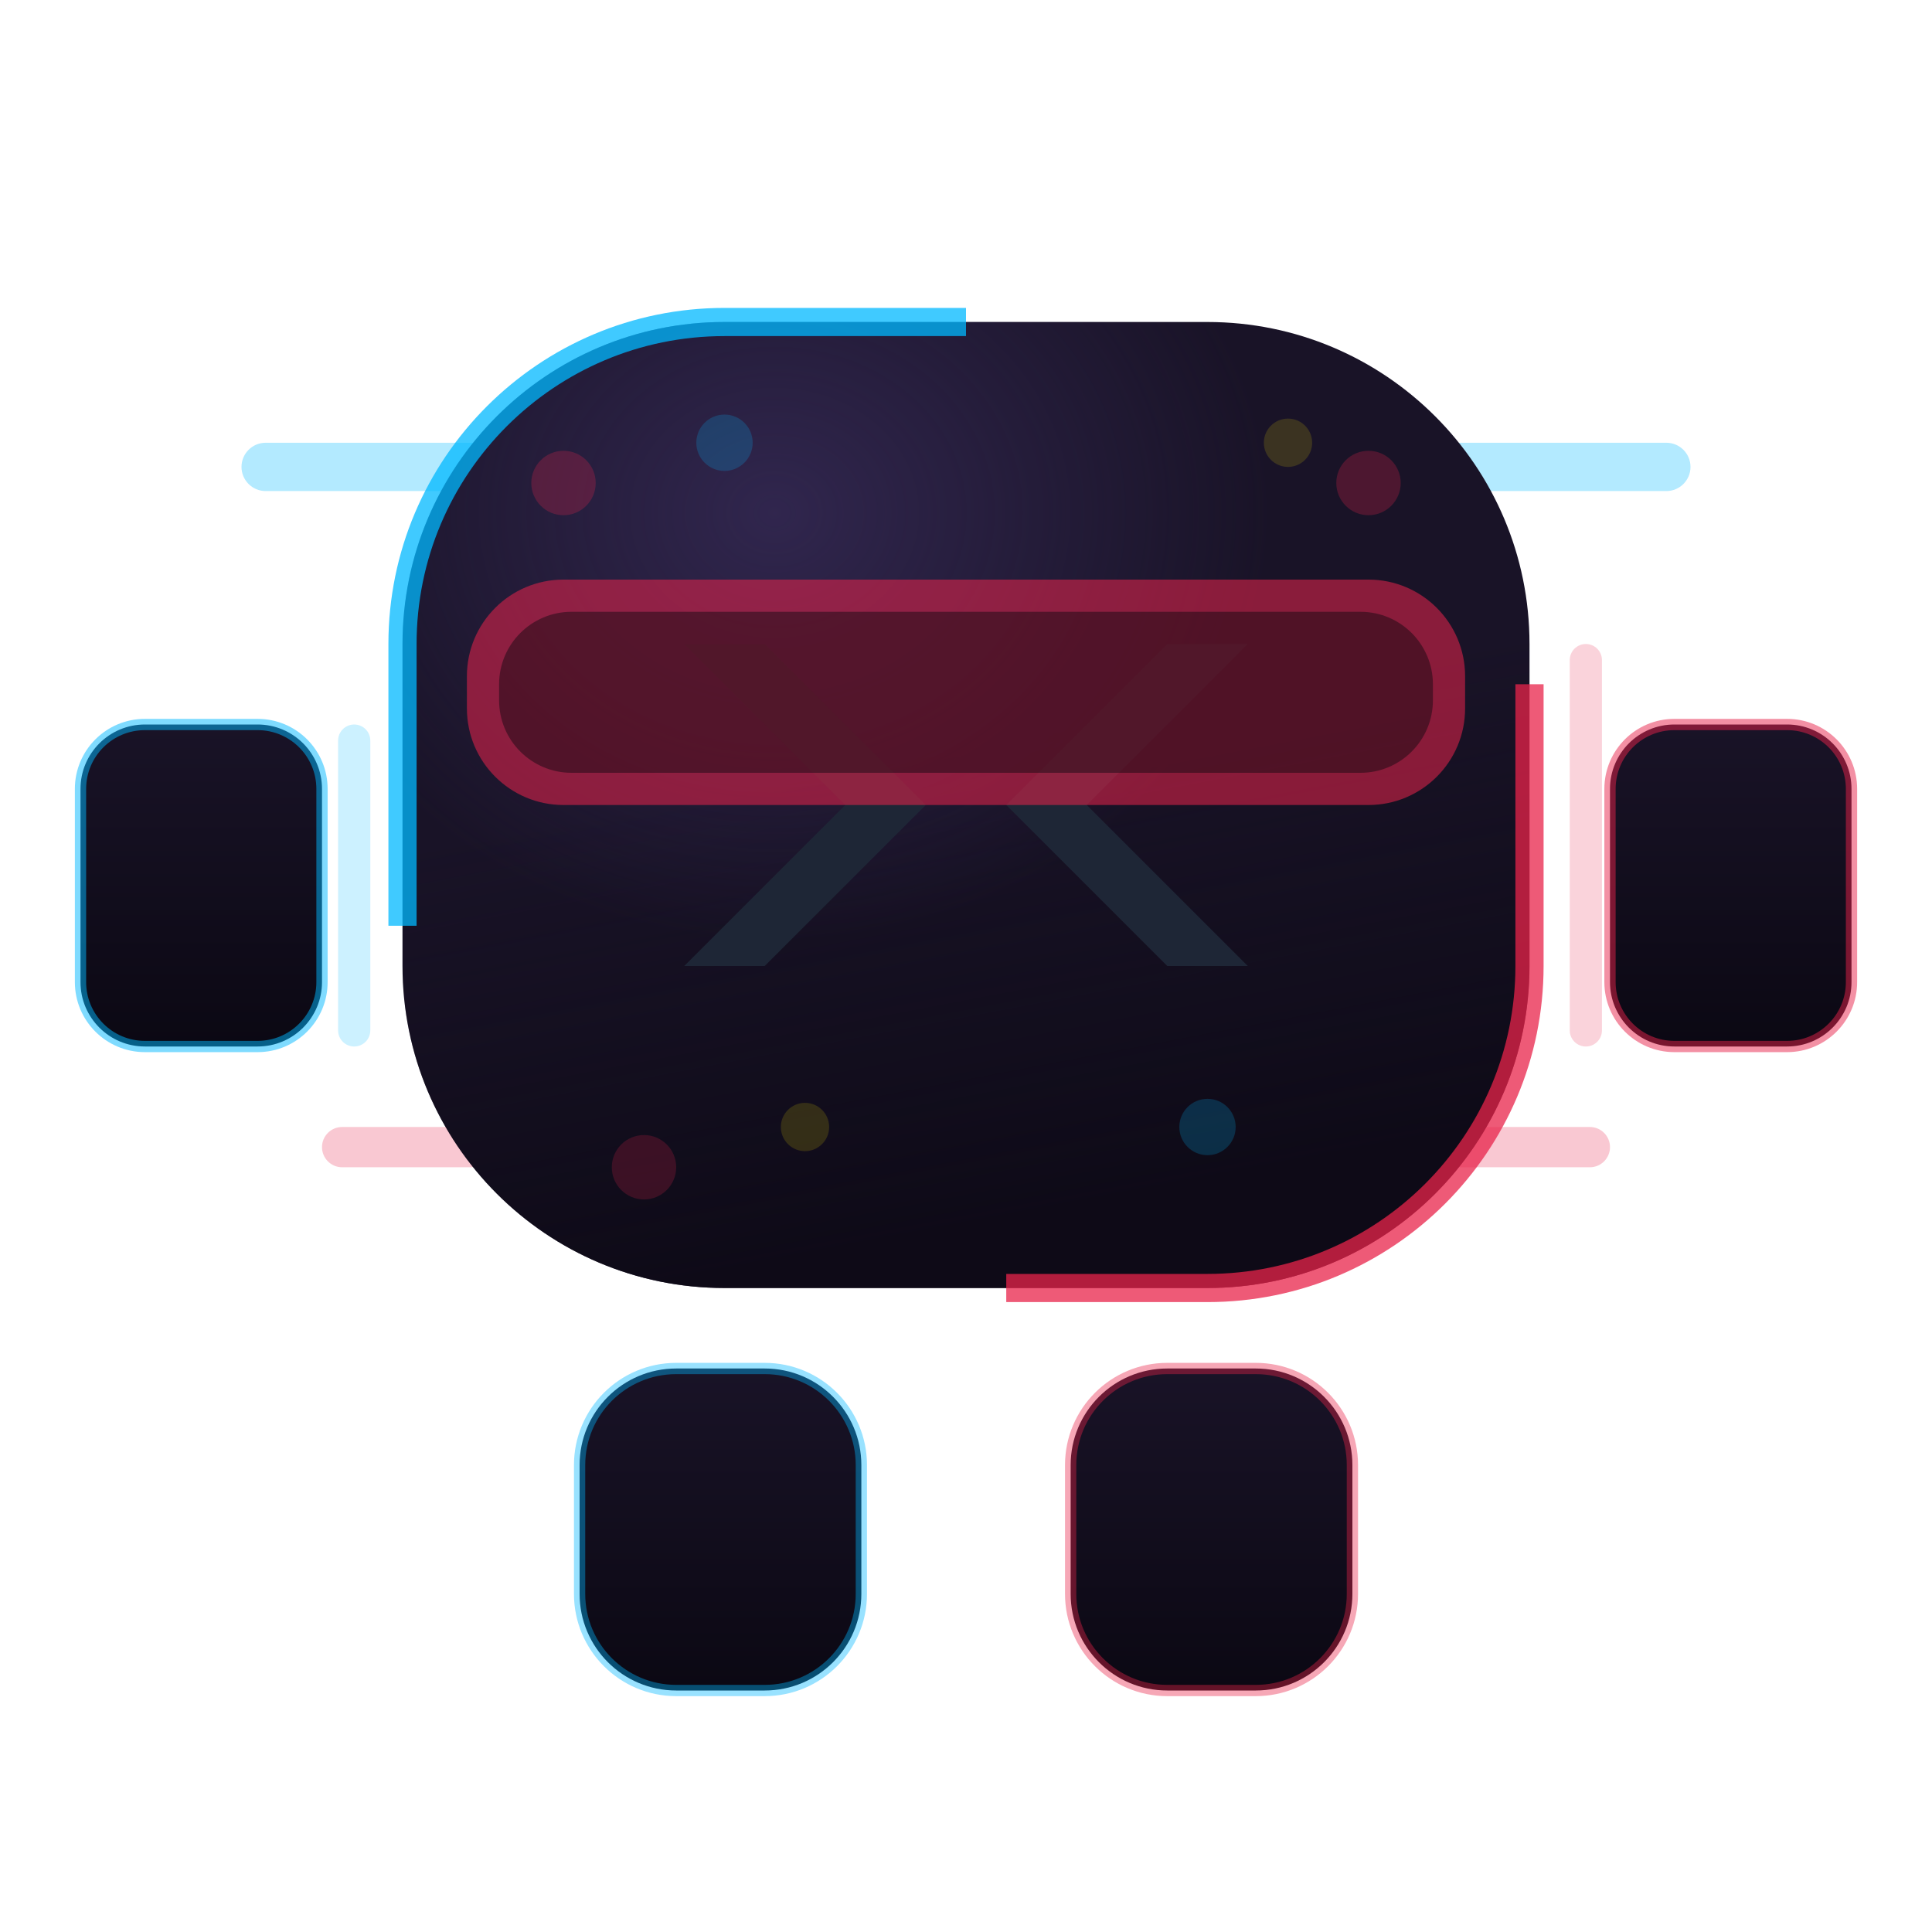
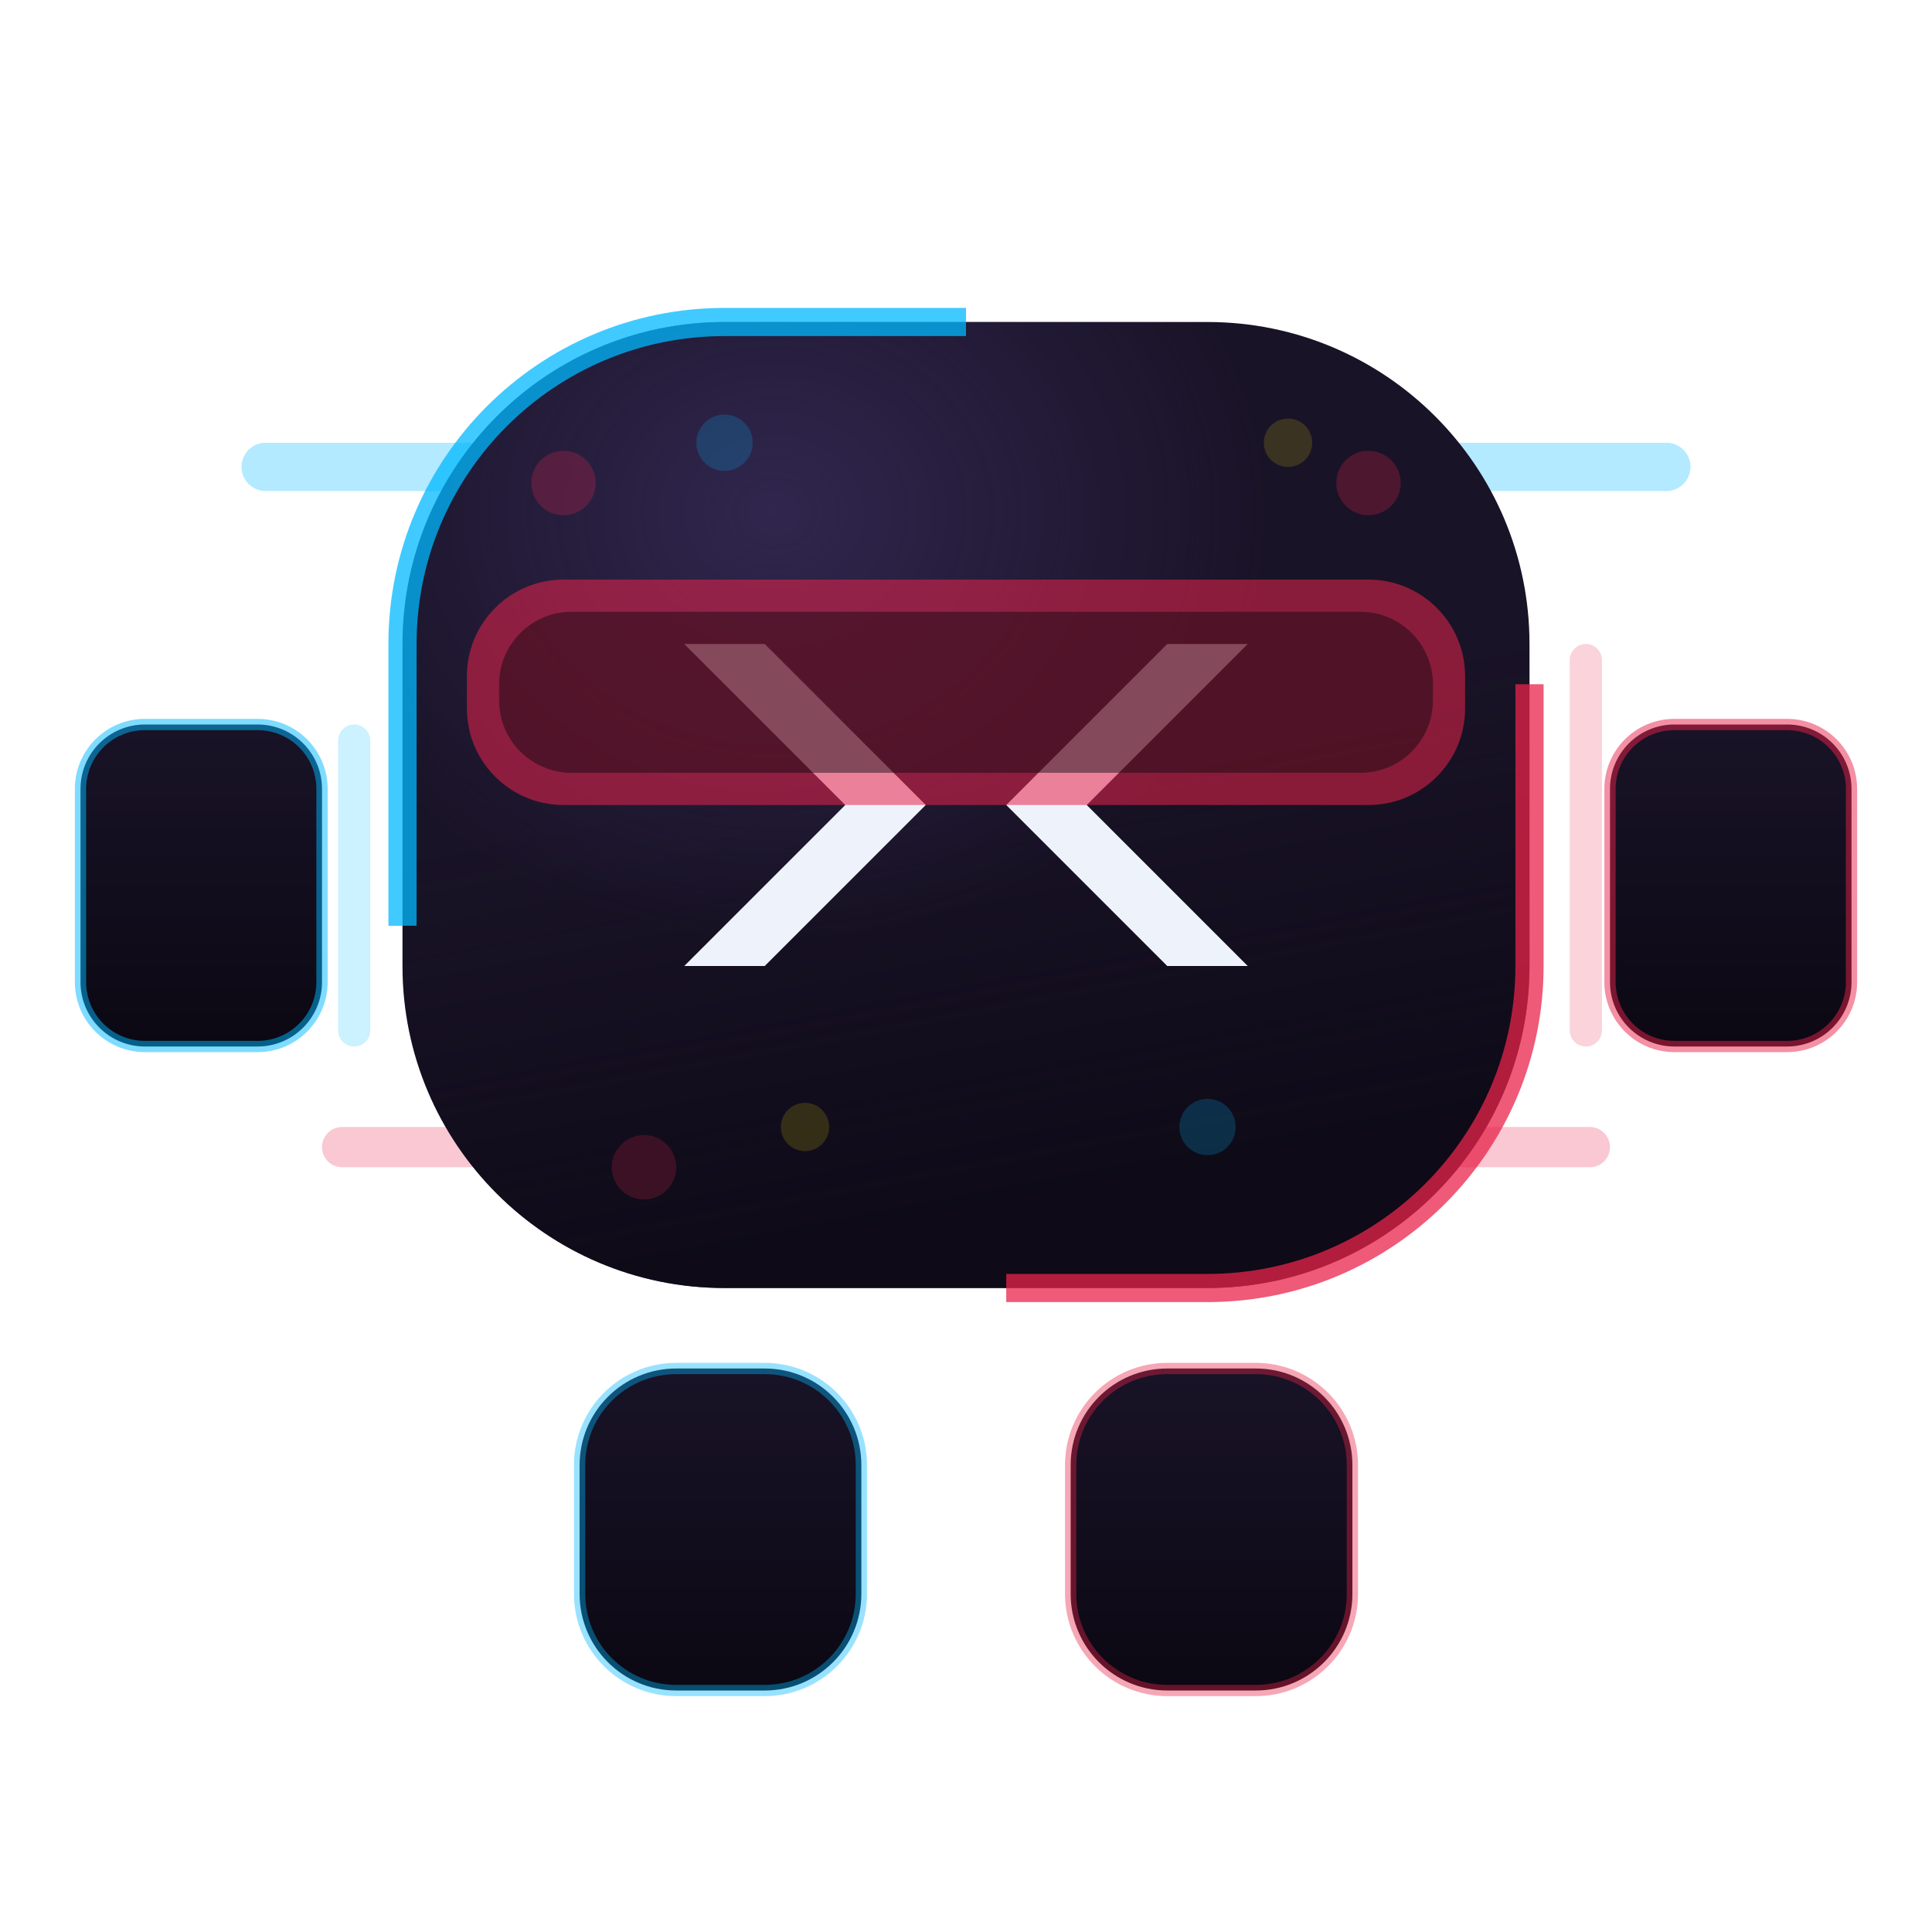
<svg xmlns="http://www.w3.org/2000/svg" viewBox="0 0 24 24">
  <defs>
    <radialGradient id="fhi-hi" cx="33%" cy="20%" r="80%">
      <stop offset="0%" stop-color="#332852" stop-opacity="0.9" />
      <stop offset="55%" stop-color="#332852" stop-opacity="0" />
    </radialGradient>
    <linearGradient id="fhi-lo" x1="0" y1="0" x2="0.22" y2="1">
      <stop offset="52%" stop-color="#0b0813" stop-opacity="0" />
      <stop offset="100%" stop-color="#0b0813" stop-opacity="0.8" />
    </linearGradient>
    <linearGradient id="fhi-limb" x1="0" y1="0" x2="0" y2="1">
      <stop offset="0%" stop-color="#191327" />
      <stop offset="100%" stop-color="#0b0813" />
    </linearGradient>
  </defs>
  <rect x="3" y="5.5" width="18" height="0.6" rx="0.3" fill="#00b8ff" opacity="0.3" />
  <rect x="4" y="14" width="16" height="0.5" rx="0.25" fill="#e8234a" opacity="0.25" />
  <path d="M1.8 9 L3.2 9 A0.8 0.8 0 0 1 4 9.8 L4 12.2 A0.8 0.8 0 0 1 3.2 13 L1.8 13 A0.8 0.8 0 0 1 1 12.2 L1 9.8 A0.8 0.8 0 0 1 1.8 9 Z" fill="url(#fhi-limb)" stroke="#00b8ff" stroke-width="0.14" stroke-opacity="0.5" />
  <path d="M20.8 9 L22.2 9 A0.8 0.8 0 0 1 23 9.8 L23 12.2 A0.8 0.8 0 0 1 22.2 13 L20.8 13 A0.8 0.8 0 0 1 20 12.2 L20 9.8 A0.8 0.8 0 0 1 20.8 9 Z" fill="url(#fhi-limb)" stroke="#e8234a" stroke-width="0.14" stroke-opacity="0.5" />
  <rect x="7.2" y="17" width="3.5" height="4" rx="1.2" fill="url(#fhi-limb)" stroke="#00b8ff" stroke-width="0.14" stroke-opacity="0.4" />
  <rect x="13.3" y="17" width="3.5" height="4" rx="1.2" fill="url(#fhi-limb)" stroke="#e8234a" stroke-width="0.14" stroke-opacity="0.4" />
  <path d="M9 4 L15 4 A4 4 0 0 1 19 8 L19 12 A4 4 0 0 1 15 16 L9 16 A4 4 0 0 1 5 12 L5 8 A4 4 0 0 1 9 4 Z" fill="#191327" />
  <path d="M9 4 L15 4 A4 4 0 0 1 19 8 L19 12 A4 4 0 0 1 15 16 L9 16 A4 4 0 0 1 5 12 L5 8 A4 4 0 0 1 9 4 Z" fill="url(#fhi-lo)" />
  <path d="M9 4 L15 4 A4 4 0 0 1 19 8 L19 12 A4 4 0 0 1 15 16 L9 16 A4 4 0 0 1 5 12 L5 8 A4 4 0 0 1 9 4 Z" fill="url(#fhi-hi)" />
  <path d="M5 11.5 L5 8 A4 4 0 0 1 9 4 L12 4" fill="none" stroke="#00b8ff" stroke-width="0.35" opacity="0.75" />
  <path d="M19 8.5 L19 12 A4 4 0 0 1 15 16 L12.5 16" fill="none" stroke="#e8234a" stroke-width="0.35" opacity="0.75" />
-   <path fill="#1e2636" d="M8.5 8 L10.5 10 L8.5 12 L9.5 12 L11.5 10 L9.5 8 Z" />
-   <path fill="#1e2636" d="M15.5 8 L13.5 10 L15.5 12 L14.5 12 L12.5 10 L14.5 8 Z" />
+   <path fill="#eef2fa" d="M8.5 8 L10.5 10 L8.5 12 L9.5 12 L11.5 10 L9.5 8 Z" />
+   <path fill="#eef2fa" d="M15.5 8 L13.5 10 L15.5 12 L14.5 12 L12.5 10 L14.5 8 Z" />
  <rect x="5.8" y="7.2" width="12.4" height="2.8" rx="1.2" fill="#e8234a" opacity="0.55" />
  <rect x="6.2" y="7.6" width="11.6" height="2" rx="0.9" fill="#08060e" opacity="0.45" />
  <circle cx="7" cy="6" r="0.4" fill="#e8234a" opacity="0.25" />
  <circle cx="9" cy="5.5" r="0.35" fill="#00b8ff" opacity="0.2" />
  <circle cx="17" cy="6" r="0.4" fill="#e8234a" opacity="0.25" />
  <circle cx="15" cy="14" r="0.35" fill="#00b8ff" opacity="0.2" />
  <circle cx="8" cy="14.5" r="0.4" fill="#e8234a" opacity="0.2" />
  <circle cx="16" cy="5.5" r="0.3" fill="#ffea00" opacity="0.15" />
  <circle cx="10" cy="14" r="0.3" fill="#ffea00" opacity="0.15" />
  <rect x="19.5" y="8" width="0.4" height="5" rx="0.2" fill="#e8234a" opacity="0.2" />
  <rect x="4.2" y="9" width="0.4" height="4" rx="0.2" fill="#00b8ff" opacity="0.2" />
</svg>
